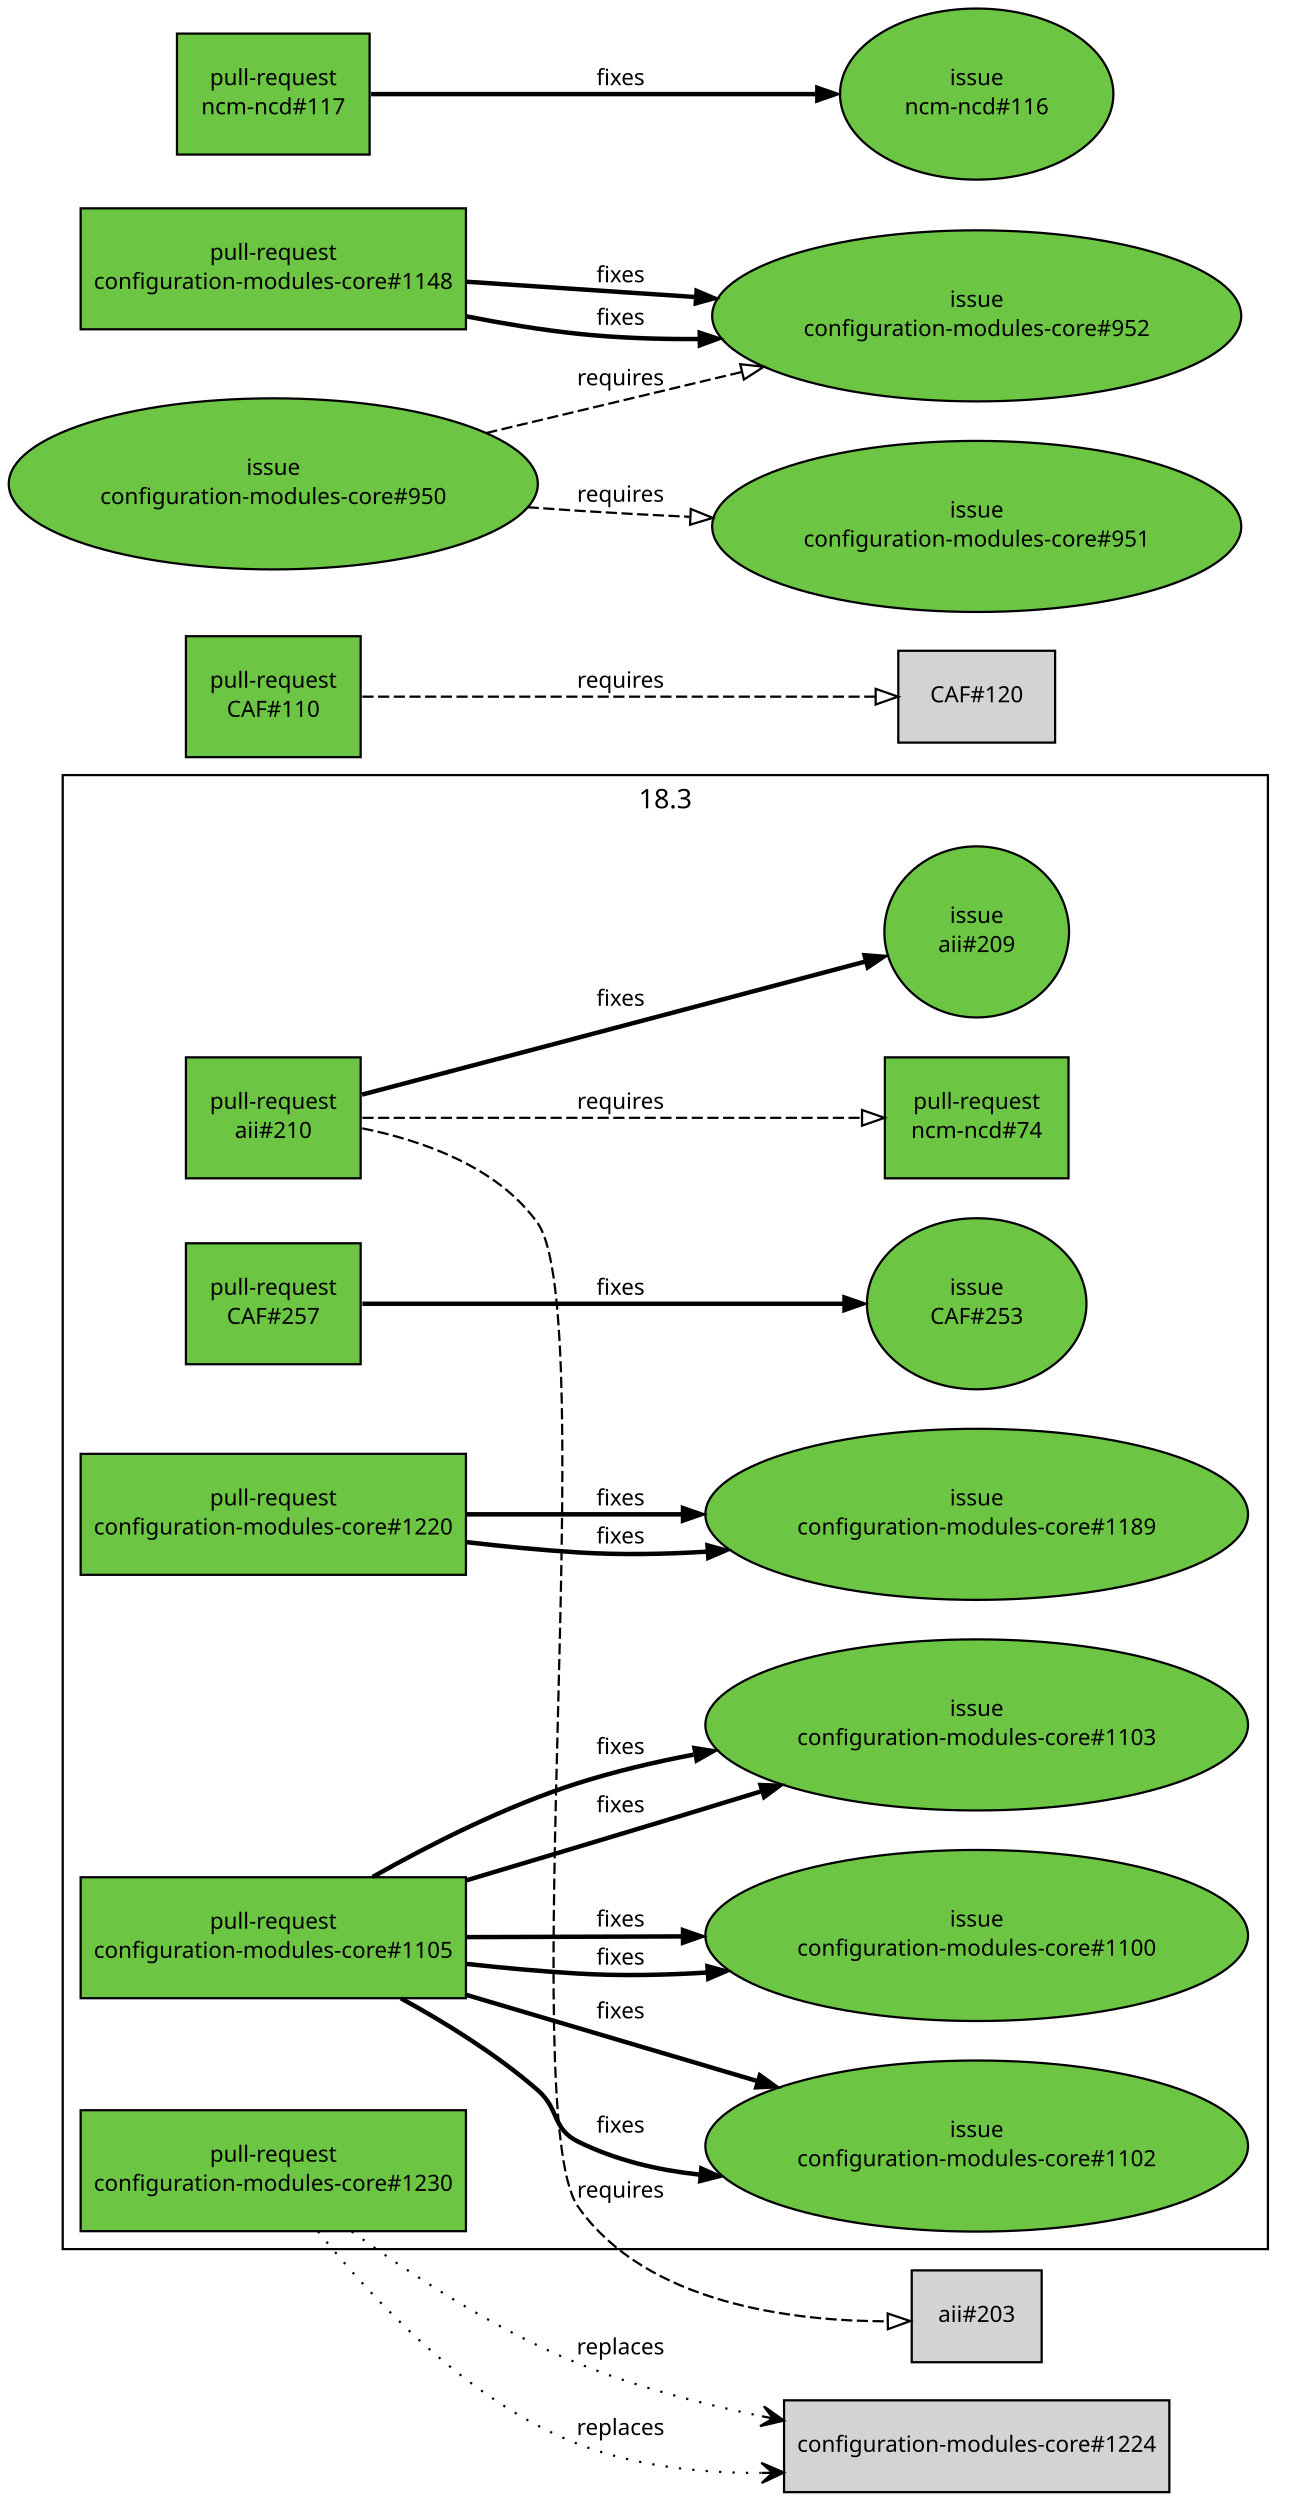
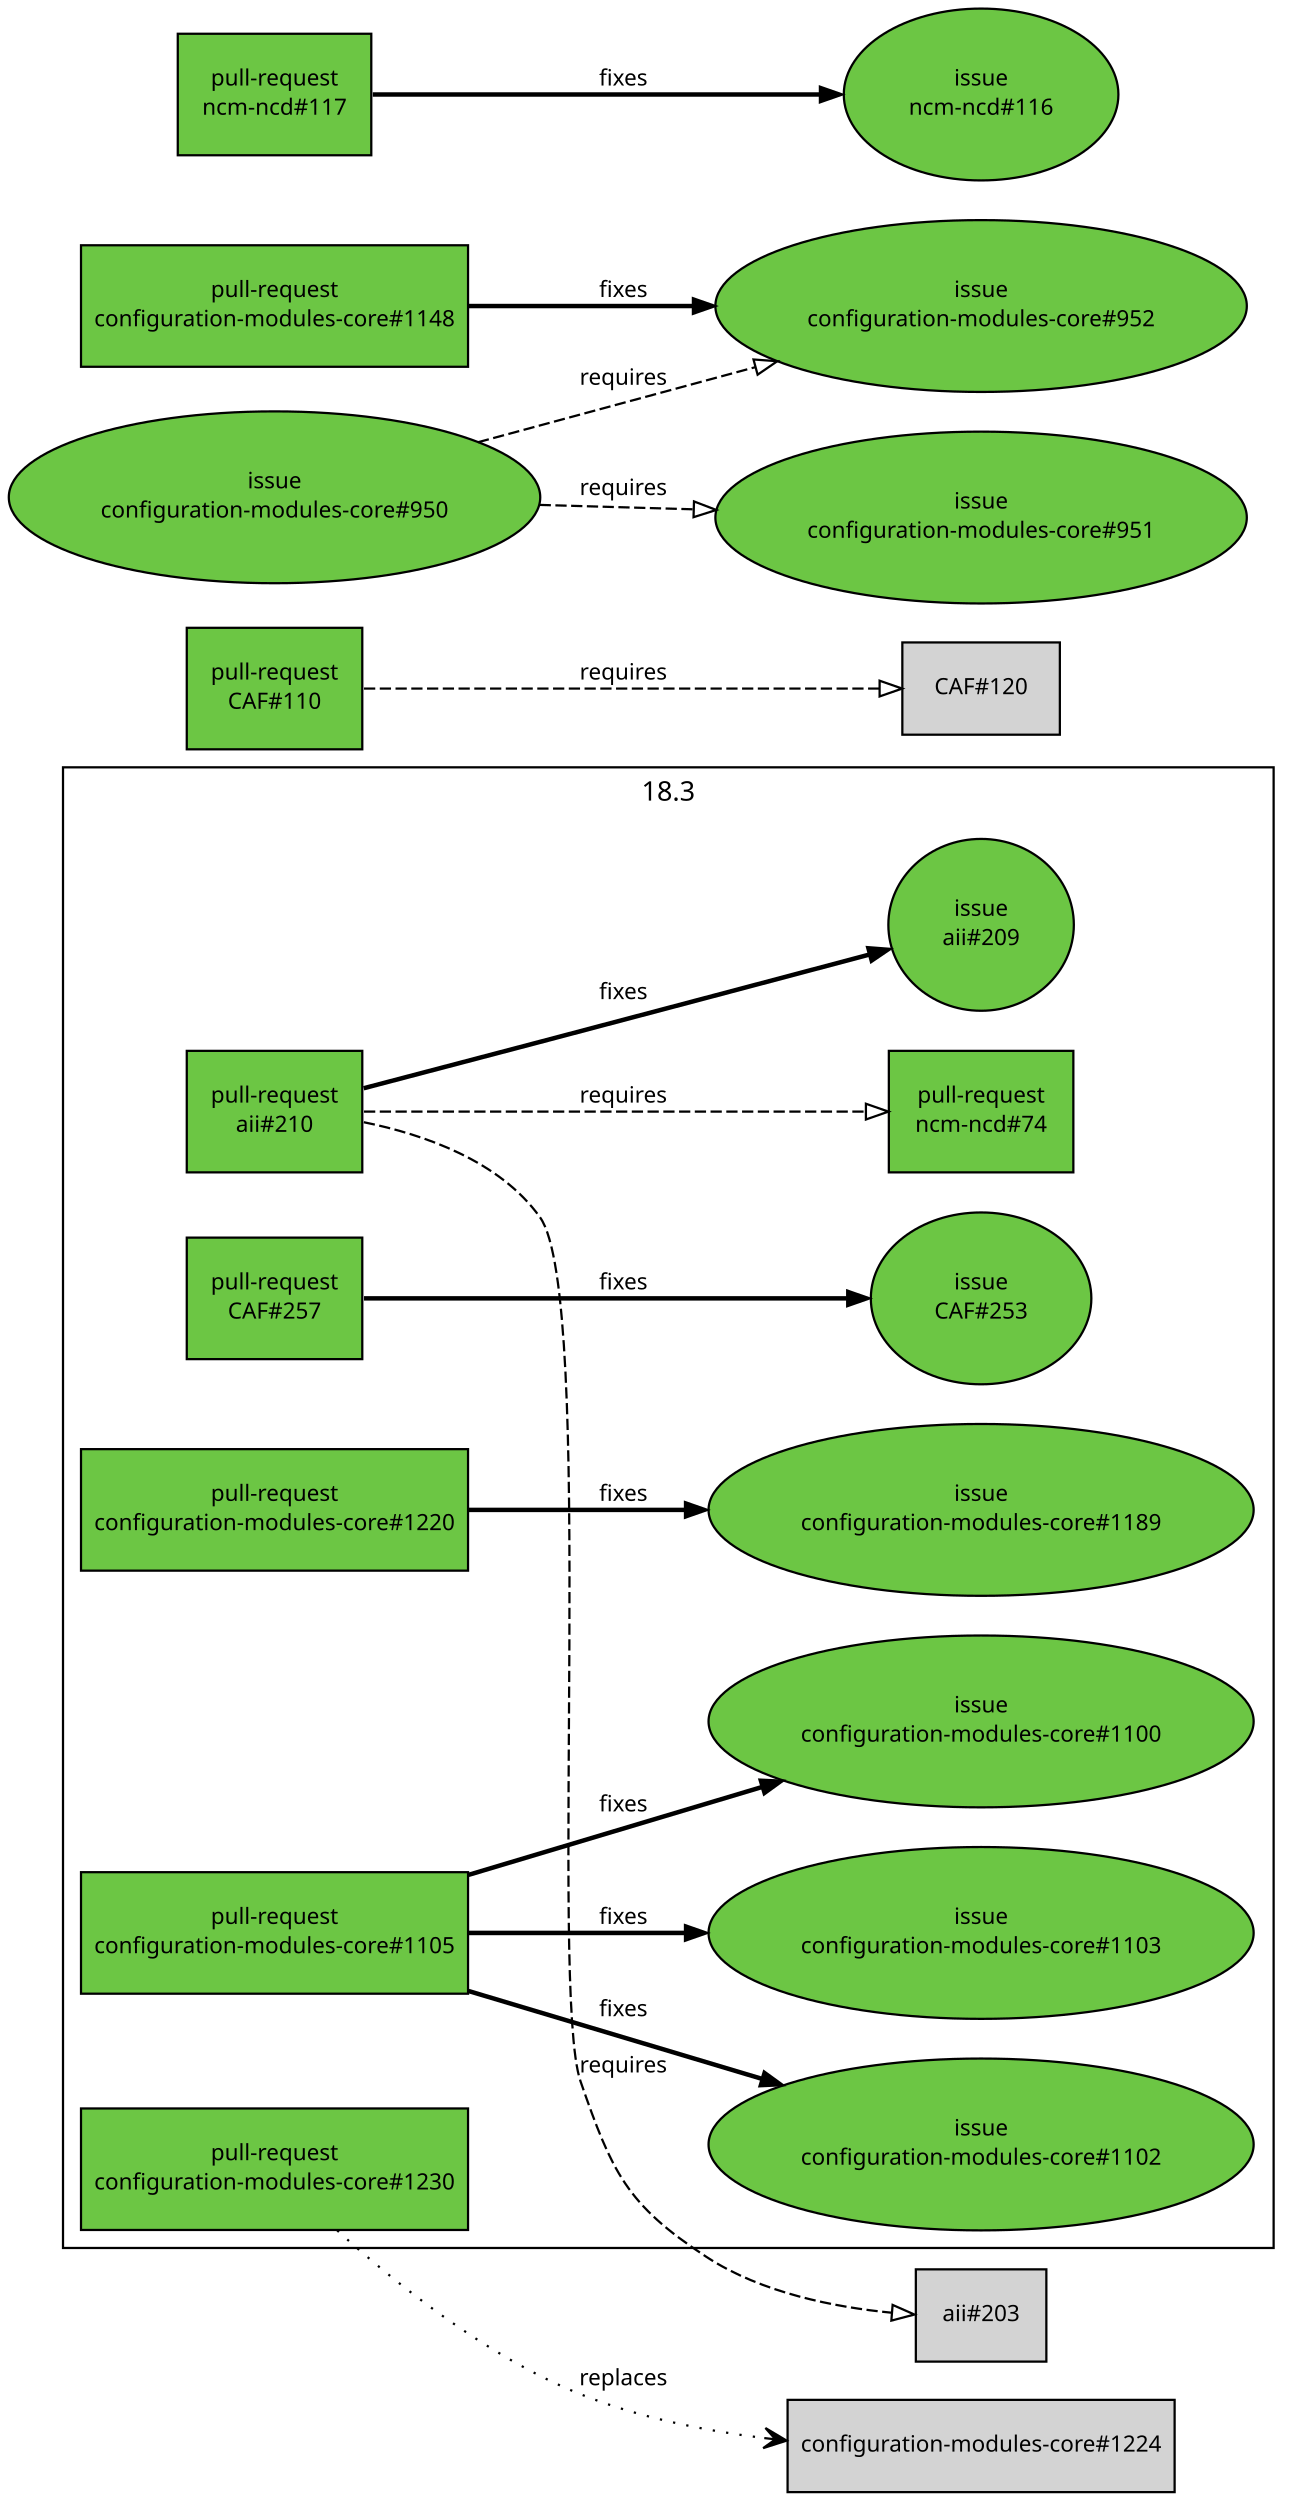
- <svg xmlns="http://www.w3.org/2000/svg" xmlns:xlink="http://www.w3.org/1999/xlink" width="578pt" height="1116pt" viewBox="0.00 0.00 578.00 1116.00">
-   <g id="graph1" class="graph" transform="scale(1 1) rotate(0) translate(4 1112)">
-     <polygon fill="white" stroke="white" points="-4,5 -4,-1112 575,-1112 575,5 -4,5" />
+ <svg xmlns="http://www.w3.org/2000/svg" xmlns:xlink="http://www.w3.org/1999/xlink" width="578pt" height="1111pt" viewBox="0.00 0.00 578.00 1111.00">
+   <g id="graph1" class="graph" transform="scale(1 1) rotate(0) translate(4 1107)">
+     <polygon fill="white" stroke="white" points="-4,5 -4,-1107 575,-1107 575,5 -4,5" />
    <g id="graph3" class="cluster">
      <polygon fill="none" stroke="black" points="24,-108 24,-766 562,-766 562,-108 24,-108" />
      <text text-anchor="middle" x="293" y="-751.2" font-family="Sans" font-size="12.00">18.3</text>
    </g>
    <g id="node1" class="node">
      <a xlink:href="https://github.com/quattor/aii/pull/210" xlink:title="Shellfe: support active config for plugins" target="_parent">
        <polygon fill="#6cc644" stroke="black" points="157,-640 79,-640 79,-586 157,-586 157,-640" />
        <text text-anchor="middle" x="118" y="-617" font-family="Sans" font-size="10.00">pull-request</text>
        <text text-anchor="middle" x="118" y="-604" font-family="Sans" font-size="10.00">aii#210</text>
      </a>
    </g>
    <g id="node3" class="node">
      <a xlink:href="https://github.com/quattor/aii/issues/209" xlink:title="support ACTIVE_CONFIG" target="_parent">
        <ellipse fill="#6cc644" stroke="black" cx="432" cy="-696" rx="41.217" ry="38.184" />
        <text text-anchor="middle" x="432" y="-700" font-family="Sans" font-size="10.00">issue</text>
        <text text-anchor="middle" x="432" y="-687" font-family="Sans" font-size="10.00">aii#209</text>
      </a>
    </g>
    <g id="edge2" class="edge">
      <path fill="none" stroke="black" stroke-width="2" d="M157.609,-623.38C180.517,-629.39 209.889,-637.106 236,-644 285.736,-657.131 342.549,-672.213 382.158,-682.741" />
      <polygon fill="black" stroke="black" points="381.278,-686.129 391.842,-685.315 383.077,-679.364 381.278,-686.129" />
      <text text-anchor="middle" x="273" y="-663" font-family="Sans" font-size="10.00">fixes</text>
    </g>
    <g id="node5" class="node">
      <a xlink:href="https://github.com/quattor/ncm-ncd/pull/74" xlink:title="Set the current active config as an attribute to the component" target="_parent">
        <polygon fill="#6cc644" stroke="black" points="473,-640 391,-640 391,-586 473,-586 473,-640" />
        <text text-anchor="middle" x="432" y="-617" font-family="Sans" font-size="10.00">pull-request</text>
        <text text-anchor="middle" x="432" y="-604" font-family="Sans" font-size="10.00">ncm-ncd#74</text>
      </a>
    </g>
    <g id="edge4" class="edge">
      <path fill="none" stroke="black" stroke-dasharray="5,2" d="M157.768,-613C214.435,-613 318.442,-613 380.801,-613" />
      <polygon fill="none" stroke="black" points="380.813,-616.5 390.813,-613 380.813,-609.5 380.813,-616.5" />
      <text text-anchor="middle" x="273" y="-617" font-family="Sans" font-size="10.00">requires</text>
    </g>
    <g id="node7" class="node">
      <polygon fill="lightgrey" stroke="black" points="461,-98.5 403,-98.5 403,-57.5 461,-57.5 461,-98.5" />
      <text text-anchor="middle" x="432" y="-75.5" font-family="Sans" font-size="10.00">aii#203</text>
    </g>
    <g id="edge6" class="edge">
-       <path fill="none" stroke="black" stroke-dasharray="5,2" d="M157.735,-608.312C184.536,-602.886 218.154,-591.191 236,-566 264.221,-526.165 225.992,-166.985 254,-127 284.409,-83.587 349.805,-75.814 392.299,-75.752" />
-       <polygon fill="none" stroke="black" points="392.267,-79.252 402.31,-75.878 392.355,-72.252 392.267,-79.252" />
-       <text text-anchor="middle" x="273" y="-131" font-family="Sans" font-size="10.00">requires</text>
+       <path fill="none" stroke="black" stroke-dasharray="5,2" d="M157.689,-608.28C184.47,-602.838 218.08,-591.139 236,-566 260.794,-531.219 239.967,-222.343 254,-182 268.021,-141.693 274.281,-127.353 310,-104 334.454,-88.012 367.016,-81.654 392.349,-79.217" />
+       <polygon fill="none" stroke="black" points="392.679,-82.702 402.369,-78.418 392.122,-75.724 392.679,-82.702" />
+       <text text-anchor="middle" x="273" y="-186" font-family="Sans" font-size="10.00">requires</text>
    </g>
    <g id="node8" class="node">
      <a xlink:href="https://github.com/quattor/CAF/pull/257" xlink:title="Process: run process as another user" target="_parent">
        <polygon fill="#6cc644" stroke="black" points="157,-557 79,-557 79,-503 157,-503 157,-557" />
        <text text-anchor="middle" x="118" y="-534" font-family="Sans" font-size="10.00">pull-request</text>
        <text text-anchor="middle" x="118" y="-521" font-family="Sans" font-size="10.00">CAF#257</text>
      </a>
    </g>
    <g id="node10" class="node">
      <a xlink:href="https://github.com/quattor/CAF/issues/253" xlink:title="CAF::Process: Include an option to execute the command as an specific user" target="_parent">
        <ellipse fill="#6cc644" stroke="black" cx="432" cy="-530" rx="48.998" ry="38.184" />
        <text text-anchor="middle" x="432" y="-534" font-family="Sans" font-size="10.00">issue</text>
        <text text-anchor="middle" x="432" y="-521" font-family="Sans" font-size="10.00">CAF#253</text>
      </a>
    </g>
    <g id="edge8" class="edge">
      <path fill="none" stroke="black" stroke-width="2" d="M157.768,-530C211.934,-530 309.353,-530 372.308,-530" />
      <polygon fill="black" stroke="black" points="372.488,-533.5 382.488,-530 372.488,-526.5 372.488,-533.5" />
      <text text-anchor="middle" x="273" y="-534" font-family="Sans" font-size="10.00">fixes</text>
    </g>
    <g id="node11" class="node">
      <a xlink:href="https://github.com/quattor/CAF/pull/110" xlink:title="Download: API proposal" target="_parent">
        <polygon fill="#6cc644" stroke="black" points="157,-828 79,-828 79,-774 157,-774 157,-828" />
        <text text-anchor="middle" x="118" y="-805" font-family="Sans" font-size="10.00">pull-request</text>
        <text text-anchor="middle" x="118" y="-792" font-family="Sans" font-size="10.00">CAF#110</text>
      </a>
    </g>
    <g id="node13" class="node">
      <polygon fill="lightgrey" stroke="black" points="467,-821.5 397,-821.5 397,-780.5 467,-780.5 467,-821.5" />
      <text text-anchor="middle" x="432" y="-798.5" font-family="Sans" font-size="10.00">CAF#120</text>
    </g>
    <g id="edge10" class="edge">
      <path fill="none" stroke="black" stroke-dasharray="5,2" d="M157.768,-801C216.269,-801 325.221,-801 386.719,-801" />
      <polygon fill="none" stroke="black" points="386.897,-804.5 396.897,-801 386.897,-797.5 386.897,-804.5" />
      <text text-anchor="middle" x="273" y="-805" font-family="Sans" font-size="10.00">requires</text>
    </g>
    <g id="node14" class="node">
      <a xlink:href="https://github.com/quattor/configuration-modules-core/pull/1230" xlink:title="ncm-ceph: support for luminous, bluestore, ceph-volume and per host osd deployment" target="_parent">
        <polygon fill="#6cc644" stroke="black" points="204,-170 32,-170 32,-116 204,-116 204,-170" />
        <text text-anchor="middle" x="118" y="-147" font-family="Sans" font-size="10.00">pull-request</text>
        <text text-anchor="middle" x="118" y="-134" font-family="Sans" font-size="10.00">configuration-modules-core#1230</text>
      </a>
    </g>
    <g id="node16" class="node">
      <polygon fill="lightgrey" stroke="black" points="518,-40.5 346,-40.5 346,0.5 518,0.5 518,-40.5" />
      <text text-anchor="middle" x="432" y="-17.5" font-family="Sans" font-size="10.00">configuration-modules-core#1224</text>
    </g>
-     <g id="edge24" class="edge">
-       <path fill="none" stroke="black" stroke-dasharray="1,5" d="M153.011,-115.877C179.404,-96.709 217.226,-71.876 254,-57 279.799,-46.563 308.942,-38.927 336.065,-33.4" />
-       <polygon fill="black" stroke="black" points="345.956,-31.457 337.011,-37.8 341.05,-32.421 336.144,-33.384 336.144,-33.384 336.144,-33.384 341.05,-32.421 335.277,-28.968 345.956,-31.457 345.956,-31.457" />
-       <text text-anchor="middle" x="273" y="-61" font-family="Sans" font-size="10.00">replaces</text>
-     </g>
    <g id="edge12" class="edge">
-       <path fill="none" stroke="black" stroke-dasharray="1,5" d="M137.965,-115.933C161.765,-86.181 204.583,-40.076 254,-21 279.436,-11.181 308.482,-8.011 335.628,-8.074" />
-       <polygon fill="black" stroke="black" points="345.928,-8.249 335.853,-12.578 340.929,-8.164 335.929,-8.079 335.929,-8.079 335.929,-8.079 340.929,-8.164 336.006,-3.58 345.928,-8.249 345.928,-8.249" />
-       <text text-anchor="middle" x="273" y="-25" font-family="Sans" font-size="10.00">replaces</text>
+       <path fill="none" stroke="black" stroke-dasharray="1,5" d="M145.867,-115.794C171.666,-92.357 212.244,-59.739 254,-43 279.389,-32.822 308.297,-26.92 335.324,-23.558" />
+       <polygon fill="black" stroke="black" points="345.579,-22.39 336.153,-27.992 340.611,-22.956 335.644,-23.521 335.644,-23.521 335.644,-23.521 340.611,-22.956 335.134,-19.05 345.579,-22.39 345.579,-22.39" />
+       <text text-anchor="middle" x="273" y="-47" font-family="Sans" font-size="10.00">replaces</text>
    </g>
    <g id="node17" class="node">
      <a xlink:href="https://github.com/quattor/configuration-modules-core/pull/1220" xlink:title="ncm-cups: Stop daemon if server not enabled" target="_parent">
        <polygon fill="#6cc644" stroke="black" points="204,-463 32,-463 32,-409 204,-409 204,-463" />
        <text text-anchor="middle" x="118" y="-440" font-family="Sans" font-size="10.00">pull-request</text>
        <text text-anchor="middle" x="118" y="-427" font-family="Sans" font-size="10.00">configuration-modules-core#1220</text>
      </a>
    </g>
    <g id="node19" class="node">
      <a xlink:href="https://github.com/quattor/configuration-modules-core/issues/1189" xlink:title="ncm-cups: Nodetype of client should stop running cups daemon" target="_parent">
        <ellipse fill="#6cc644" stroke="black" cx="432" cy="-436" rx="121.122" ry="38.184" />
        <text text-anchor="middle" x="432" y="-440" font-family="Sans" font-size="10.00">issue</text>
        <text text-anchor="middle" x="432" y="-427" font-family="Sans" font-size="10.00">configuration-modules-core#1189</text>
      </a>
    </g>
-     <g id="edge26" class="edge">
+     <g id="edge14" class="edge">
      <path fill="none" stroke="black" stroke-width="2" d="M204.217,-436C233.916,-436 267.888,-436 300.372,-436" />
      <polygon fill="black" stroke="black" points="300.399,-439.5 310.399,-436 300.399,-432.5 300.399,-439.5" />
      <text text-anchor="middle" x="273" y="-440" font-family="Sans" font-size="10.00">fixes</text>
    </g>
-     <g id="edge14" class="edge">
-       <path fill="none" stroke="black" stroke-width="2" d="M204.182,-423.588C220.685,-421.676 237.851,-420.005 254,-419 272.601,-417.842 292.267,-418.162 311.475,-419.331" />
-       <polygon fill="black" stroke="black" points="311.254,-422.824 321.47,-420.016 311.733,-415.84 311.254,-422.824" />
-       <text text-anchor="middle" x="273" y="-423" font-family="Sans" font-size="10.00">fixes</text>
-     </g>
    <g id="node20" class="node">
      <a xlink:href="https://github.com/quattor/configuration-modules-core/pull/1105" xlink:title="ncm-authconfig: fix krb5_realm, user_object_class and newline between ldap_krb5_canonicalize and ldap_krb5_realm" target="_parent">
-         <polygon fill="#6cc644" stroke="black" points="204,-274 32,-274 32,-220 204,-220 204,-274" />
-         <text text-anchor="middle" x="118" y="-251" font-family="Sans" font-size="10.00">pull-request</text>
-         <text text-anchor="middle" x="118" y="-238" font-family="Sans" font-size="10.00">configuration-modules-core#1105</text>
+         <polygon fill="#6cc644" stroke="black" points="204,-275 32,-275 32,-221 204,-221 204,-275" />
+         <text text-anchor="middle" x="118" y="-252" font-family="Sans" font-size="10.00">pull-request</text>
+         <text text-anchor="middle" x="118" y="-239" font-family="Sans" font-size="10.00">configuration-modules-core#1105</text>
      </a>
    </g>
    <g id="node22" class="node">
      <a xlink:href="https://github.com/quattor/configuration-modules-core/issues/1100" xlink:title="ncm-authconfig : no newline after krb5_canonicalize option" target="_parent">
-         <ellipse fill="#6cc644" stroke="black" cx="432" cy="-248" rx="121.122" ry="38.184" />
-         <text text-anchor="middle" x="432" y="-252" font-family="Sans" font-size="10.00">issue</text>
-         <text text-anchor="middle" x="432" y="-239" font-family="Sans" font-size="10.00">configuration-modules-core#1100</text>
-       </a>
-     </g>
-     <g id="edge28" class="edge">
-       <path fill="none" stroke="black" stroke-width="2" d="M204.2,-235.318C220.701,-233.518 237.861,-231.946 254,-231 272.605,-229.909 292.273,-230.265 311.482,-231.449" />
-       <polygon fill="black" stroke="black" points="311.26,-234.942 321.478,-232.14 311.743,-227.959 311.26,-234.942" />
-       <text text-anchor="middle" x="273" y="-235" font-family="Sans" font-size="10.00">fixes</text>
+         <ellipse fill="#6cc644" stroke="black" cx="432" cy="-342" rx="121.122" ry="38.184" />
+         <text text-anchor="middle" x="432" y="-346" font-family="Sans" font-size="10.00">issue</text>
+         <text text-anchor="middle" x="432" y="-333" font-family="Sans" font-size="10.00">configuration-modules-core#1100</text>
+       </a>
    </g>
    <g id="edge16" class="edge">
-       <path fill="none" stroke="black" stroke-width="2" d="M204.217,-247.275C233.916,-247.369 267.888,-247.477 300.372,-247.581" />
-       <polygon fill="black" stroke="black" points="300.388,-251.081 310.399,-247.613 300.41,-244.081 300.388,-251.081" />
-       <text text-anchor="middle" x="273" y="-252" font-family="Sans" font-size="10.00">fixes</text>
+       <path fill="none" stroke="black" stroke-width="2" d="M204.217,-273.81C244.557,-285.887 292.783,-300.324 334.453,-312.798" />
+       <polygon fill="black" stroke="black" points="333.48,-316.16 344.064,-315.675 335.488,-309.454 333.48,-316.16" />
+       <text text-anchor="middle" x="273" y="-302" font-family="Sans" font-size="10.00">fixes</text>
    </g>
    <g id="node24" class="node">
      <a xlink:href="https://github.com/quattor/configuration-modules-core/issues/1102" xlink:title="ncm-authconfig: There is no " target="_parent">
        <ellipse fill="#6cc644" stroke="black" cx="432" cy="-154" rx="121.122" ry="38.184" />
        <text text-anchor="middle" x="432" y="-158" font-family="Sans" font-size="10.00">issue</text>
        <text text-anchor="middle" x="432" y="-145" font-family="Sans" font-size="10.00">configuration-modules-core#1102</text>
      </a>
    </g>
-     <g id="edge30" class="edge">
-       <path fill="none" stroke="black" stroke-width="2" d="M204.217,-221.464C244.304,-209.591 292.178,-195.412 333.668,-183.124" />
-       <polygon fill="black" stroke="black" points="334.922,-186.403 343.516,-180.207 332.934,-179.691 334.922,-186.403" />
+     <g id="edge18" class="edge">
+       <path fill="none" stroke="black" stroke-width="2" d="M204.217,-222.19C244.557,-210.113 292.783,-195.676 334.453,-183.202" />
+       <polygon fill="black" stroke="black" points="335.488,-186.546 344.064,-180.325 333.48,-179.84 335.488,-186.546" />
      <text text-anchor="middle" x="273" y="-211" font-family="Sans" font-size="10.00">fixes</text>
-     </g>
-     <g id="edge18" class="edge">
-       <path fill="none" stroke="black" stroke-width="2" d="M174.955,-219.944C195.353,-208.813 217.786,-194.807 236,-179 245.803,-170.492 242.363,-161.751 254,-156 270.675,-147.76 289.347,-143.283 308.156,-141.256" />
-       <polygon fill="black" stroke="black" points="308.632,-144.728 318.299,-140.393 308.039,-137.754 308.632,-144.728" />
-       <text text-anchor="middle" x="273" y="-160" font-family="Sans" font-size="10.00">fixes</text>
    </g>
    <g id="node26" class="node">
      <a xlink:href="https://github.com/quattor/configuration-modules-core/issues/1103" xlink:title="ncm-authconfig: krb5_realm = ARRAY(0x39a5830)" target="_parent">
-         <ellipse fill="#6cc644" stroke="black" cx="432" cy="-342" rx="121.122" ry="38.184" />
-         <text text-anchor="middle" x="432" y="-346" font-family="Sans" font-size="10.00">issue</text>
-         <text text-anchor="middle" x="432" y="-333" font-family="Sans" font-size="10.00">configuration-modules-core#1103</text>
-       </a>
-     </g>
-     <g id="edge32" class="edge">
-       <path fill="none" stroke="black" stroke-width="2" d="M204.33,-272.659C232.313,-281.013 263.486,-290.36 292,-299 306.172,-303.294 321.143,-307.86 335.814,-312.352" />
-       <polygon fill="black" stroke="black" points="334.814,-315.706 345.401,-315.289 336.865,-309.013 334.814,-315.706" />
-       <text text-anchor="middle" x="273" y="-303" font-family="Sans" font-size="10.00">fixes</text>
+         <ellipse fill="#6cc644" stroke="black" cx="432" cy="-248" rx="121.122" ry="38.184" />
+         <text text-anchor="middle" x="432" y="-252" font-family="Sans" font-size="10.00">issue</text>
+         <text text-anchor="middle" x="432" y="-239" font-family="Sans" font-size="10.00">configuration-modules-core#1103</text>
+       </a>
    </g>
    <g id="edge20" class="edge">
-       <path fill="none" stroke="black" stroke-width="2" d="M162.383,-274.157C188.229,-288.769 221.95,-305.83 254,-316 270.423,-321.212 288.035,-325.385 305.561,-328.724" />
-       <polygon fill="black" stroke="black" points="305.395,-332.251 315.86,-330.596 306.647,-325.364 305.395,-332.251" />
-       <text text-anchor="middle" x="273" y="-329" font-family="Sans" font-size="10.00">fixes</text>
+       <path fill="none" stroke="black" stroke-width="2" d="M204.217,-248C233.916,-248 267.888,-248 300.372,-248" />
+       <polygon fill="black" stroke="black" points="300.399,-251.5 310.399,-248 300.399,-244.5 300.399,-251.5" />
+       <text text-anchor="middle" x="273" y="-252" font-family="Sans" font-size="10.00">fixes</text>
    </g>
    <g id="node27" class="node">
      <a xlink:href="https://github.com/quattor/configuration-modules-core/pull/1148" xlink:title="ncm-spma: Remove support from groups from spma yumng backend" target="_parent">
-         <polygon fill="#6cc644" stroke="black" points="204,-1019 32,-1019 32,-965 204,-965 204,-1019" />
-         <text text-anchor="middle" x="118" y="-996" font-family="Sans" font-size="10.00">pull-request</text>
-         <text text-anchor="middle" x="118" y="-983" font-family="Sans" font-size="10.00">configuration-modules-core#1148</text>
+         <polygon fill="#6cc644" stroke="black" points="204,-998 32,-998 32,-944 204,-944 204,-998" />
+         <text text-anchor="middle" x="118" y="-975" font-family="Sans" font-size="10.00">pull-request</text>
+         <text text-anchor="middle" x="118" y="-962" font-family="Sans" font-size="10.00">configuration-modules-core#1148</text>
      </a>
    </g>
    <g id="node29" class="node">
      <a xlink:href="https://github.com/quattor/configuration-modules-core/issues/952" xlink:title="ncm-spma (yumng): Remove support for package groups" target="_parent">
        <ellipse fill="#6cc644" stroke="black" cx="432" cy="-971" rx="118.087" ry="38.184" />
        <text text-anchor="middle" x="432" y="-975" font-family="Sans" font-size="10.00">issue</text>
        <text text-anchor="middle" x="432" y="-962" font-family="Sans" font-size="10.00">configuration-modules-core#952</text>
      </a>
    </g>
    <g id="edge22" class="edge">
-       <path fill="none" stroke="black" stroke-width="2" d="M204.217,-986.234C235.696,-984.129 271.977,-981.702 306.197,-979.414" />
-       <polygon fill="black" stroke="black" points="306.52,-982.9 316.264,-978.74 306.053,-975.916 306.52,-982.9" />
-       <text text-anchor="middle" x="273" y="-986" font-family="Sans" font-size="10.00">fixes</text>
-     </g>
-     <g id="edge34" class="edge">
-       <path fill="none" stroke="black" stroke-width="2" d="M204.261,-970.764C220.679,-967.532 237.794,-964.709 254,-963 271.391,-961.166 289.781,-960.533 307.881,-960.658" />
-       <polygon fill="black" stroke="black" points="307.849,-964.158 317.899,-960.804 307.951,-957.159 307.849,-964.158" />
-       <text text-anchor="middle" x="273" y="-967" font-family="Sans" font-size="10.00">fixes</text>
-     </g>
-     <g id="node36" class="node">
+       <path fill="none" stroke="black" stroke-width="2" d="M204.217,-971C234.903,-971 270.151,-971 303.606,-971" />
+       <polygon fill="black" stroke="black" points="303.924,-974.5 313.924,-971 303.924,-967.5 303.924,-974.5" />
+       <text text-anchor="middle" x="273" y="-975" font-family="Sans" font-size="10.00">fixes</text>
+     </g>
+     <g id="node30" class="node">
      <a xlink:href="https://github.com/quattor/configuration-modules-core/issues/950" xlink:title="ncm-spma: Remove support for package groups from yum backends" target="_parent">
-         <ellipse fill="#6cc644" stroke="black" cx="118" cy="-896" rx="118.087" ry="38.184" />
-         <text text-anchor="middle" x="118" y="-900" font-family="Sans" font-size="10.00">issue</text>
-         <text text-anchor="middle" x="118" y="-887" font-family="Sans" font-size="10.00">configuration-modules-core#950</text>
-       </a>
-     </g>
-     <g id="edge38" class="edge">
-       <path fill="none" stroke="black" stroke-dasharray="5,2" d="M213.062,-918.706C249.102,-927.314 290.327,-937.161 327.212,-945.971" />
-       <polygon fill="none" stroke="black" points="326.45,-949.388 336.99,-948.307 328.077,-942.579 326.45,-949.388" />
-       <text text-anchor="middle" x="273" y="-940" font-family="Sans" font-size="10.00">requires</text>
-     </g>
-     <g id="node38" class="node">
+         <ellipse fill="#6cc644" stroke="black" cx="118" cy="-886" rx="118.087" ry="38.184" />
+         <text text-anchor="middle" x="118" y="-890" font-family="Sans" font-size="10.00">issue</text>
+         <text text-anchor="middle" x="118" y="-877" font-family="Sans" font-size="10.00">configuration-modules-core#950</text>
+       </a>
+     </g>
+     <g id="edge26" class="edge">
+       <path fill="none" stroke="black" stroke-dasharray="5,2" d="M208.401,-910.471C246.98,-920.915 292.147,-933.142 331.747,-943.861" />
+       <polygon fill="none" stroke="black" points="330.855,-947.246 341.422,-946.481 332.684,-940.489 330.855,-947.246" />
+       <text text-anchor="middle" x="273" y="-936" font-family="Sans" font-size="10.00">requires</text>
+     </g>
+     <g id="node32" class="node">
      <a xlink:href="https://github.com/quattor/configuration-modules-core/issues/951" xlink:title="ncm-spma (yum): Remove support for package groups" target="_parent">
        <ellipse fill="#6cc644" stroke="black" cx="432" cy="-877" rx="118.087" ry="38.184" />
        <text text-anchor="middle" x="432" y="-881" font-family="Sans" font-size="10.00">issue</text>
        <text text-anchor="middle" x="432" y="-868" font-family="Sans" font-size="10.00">configuration-modules-core#951</text>
      </a>
    </g>
-     <g id="edge36" class="edge">
-       <path fill="none" stroke="black" stroke-dasharray="5,2" d="M231.506,-885.568C239.116,-884.998 246.667,-884.467 254,-884 270.102,-882.974 287.034,-882.075 303.789,-881.294" />
-       <polygon fill="none" stroke="black" points="304.358,-884.772 314.189,-880.823 304.041,-877.779 304.358,-884.772" />
-       <text text-anchor="middle" x="273" y="-888" font-family="Sans" font-size="10.00">requires</text>
-     </g>
-     <g id="node40" class="node">
+     <g id="edge24" class="edge">
+       <path fill="none" stroke="black" stroke-dasharray="5,2" d="M235.815,-882.623C258.074,-881.985 281.456,-881.315 304.01,-880.668" />
+       <polygon fill="none" stroke="black" points="304.412,-884.159 314.308,-880.373 304.212,-877.161 304.412,-884.159" />
+       <text text-anchor="middle" x="273" y="-887" font-family="Sans" font-size="10.00">requires</text>
+     </g>
+     <g id="node34" class="node">
      <a xlink:href="https://github.com/quattor/ncm-ncd/pull/117" xlink:title="Allow component modules to be loaded from any path" target="_parent">
-         <polygon fill="#6cc644" stroke="black" points="161,-1097 75,-1097 75,-1043 161,-1043 161,-1097" />
-         <text text-anchor="middle" x="118" y="-1074" font-family="Sans" font-size="10.00">pull-request</text>
-         <text text-anchor="middle" x="118" y="-1061" font-family="Sans" font-size="10.00">ncm-ncd#117</text>
-       </a>
-     </g>
-     <g id="node42" class="node">
+         <polygon fill="#6cc644" stroke="black" points="161,-1092 75,-1092 75,-1038 161,-1038 161,-1092" />
+         <text text-anchor="middle" x="118" y="-1069" font-family="Sans" font-size="10.00">pull-request</text>
+         <text text-anchor="middle" x="118" y="-1056" font-family="Sans" font-size="10.00">ncm-ncd#117</text>
+       </a>
+     </g>
+     <g id="node36" class="node">
      <a xlink:href="https://github.com/quattor/ncm-ncd/issues/116" xlink:title="hasFile() prevents component modules from being relocated" target="_parent">
-         <ellipse fill="#6cc644" stroke="black" cx="432" cy="-1070" rx="61.018" ry="38.184" />
-         <text text-anchor="middle" x="432" y="-1074" font-family="Sans" font-size="10.00">issue</text>
-         <text text-anchor="middle" x="432" y="-1061" font-family="Sans" font-size="10.00">ncm-ncd#116</text>
-       </a>
-     </g>
-     <g id="edge40" class="edge">
-       <path fill="none" stroke="black" stroke-width="2" d="M161.66,-1070C212.954,-1070 298.809,-1070 360.001,-1070" />
-       <polygon fill="black" stroke="black" points="360.362,-1073.5 370.362,-1070 360.362,-1066.5 360.362,-1073.5" />
-       <text text-anchor="middle" x="273" y="-1074" font-family="Sans" font-size="10.00">fixes</text>
+         <ellipse fill="#6cc644" stroke="black" cx="432" cy="-1065" rx="61.018" ry="38.184" />
+         <text text-anchor="middle" x="432" y="-1069" font-family="Sans" font-size="10.00">issue</text>
+         <text text-anchor="middle" x="432" y="-1056" font-family="Sans" font-size="10.00">ncm-ncd#116</text>
+       </a>
+     </g>
+     <g id="edge28" class="edge">
+       <path fill="none" stroke="black" stroke-width="2" d="M161.66,-1065C212.954,-1065 298.809,-1065 360.001,-1065" />
+       <polygon fill="black" stroke="black" points="360.362,-1068.5 370.362,-1065 360.362,-1061.5 360.362,-1068.5" />
+       <text text-anchor="middle" x="273" y="-1069" font-family="Sans" font-size="10.00">fixes</text>
    </g>
  </g>
</svg>
